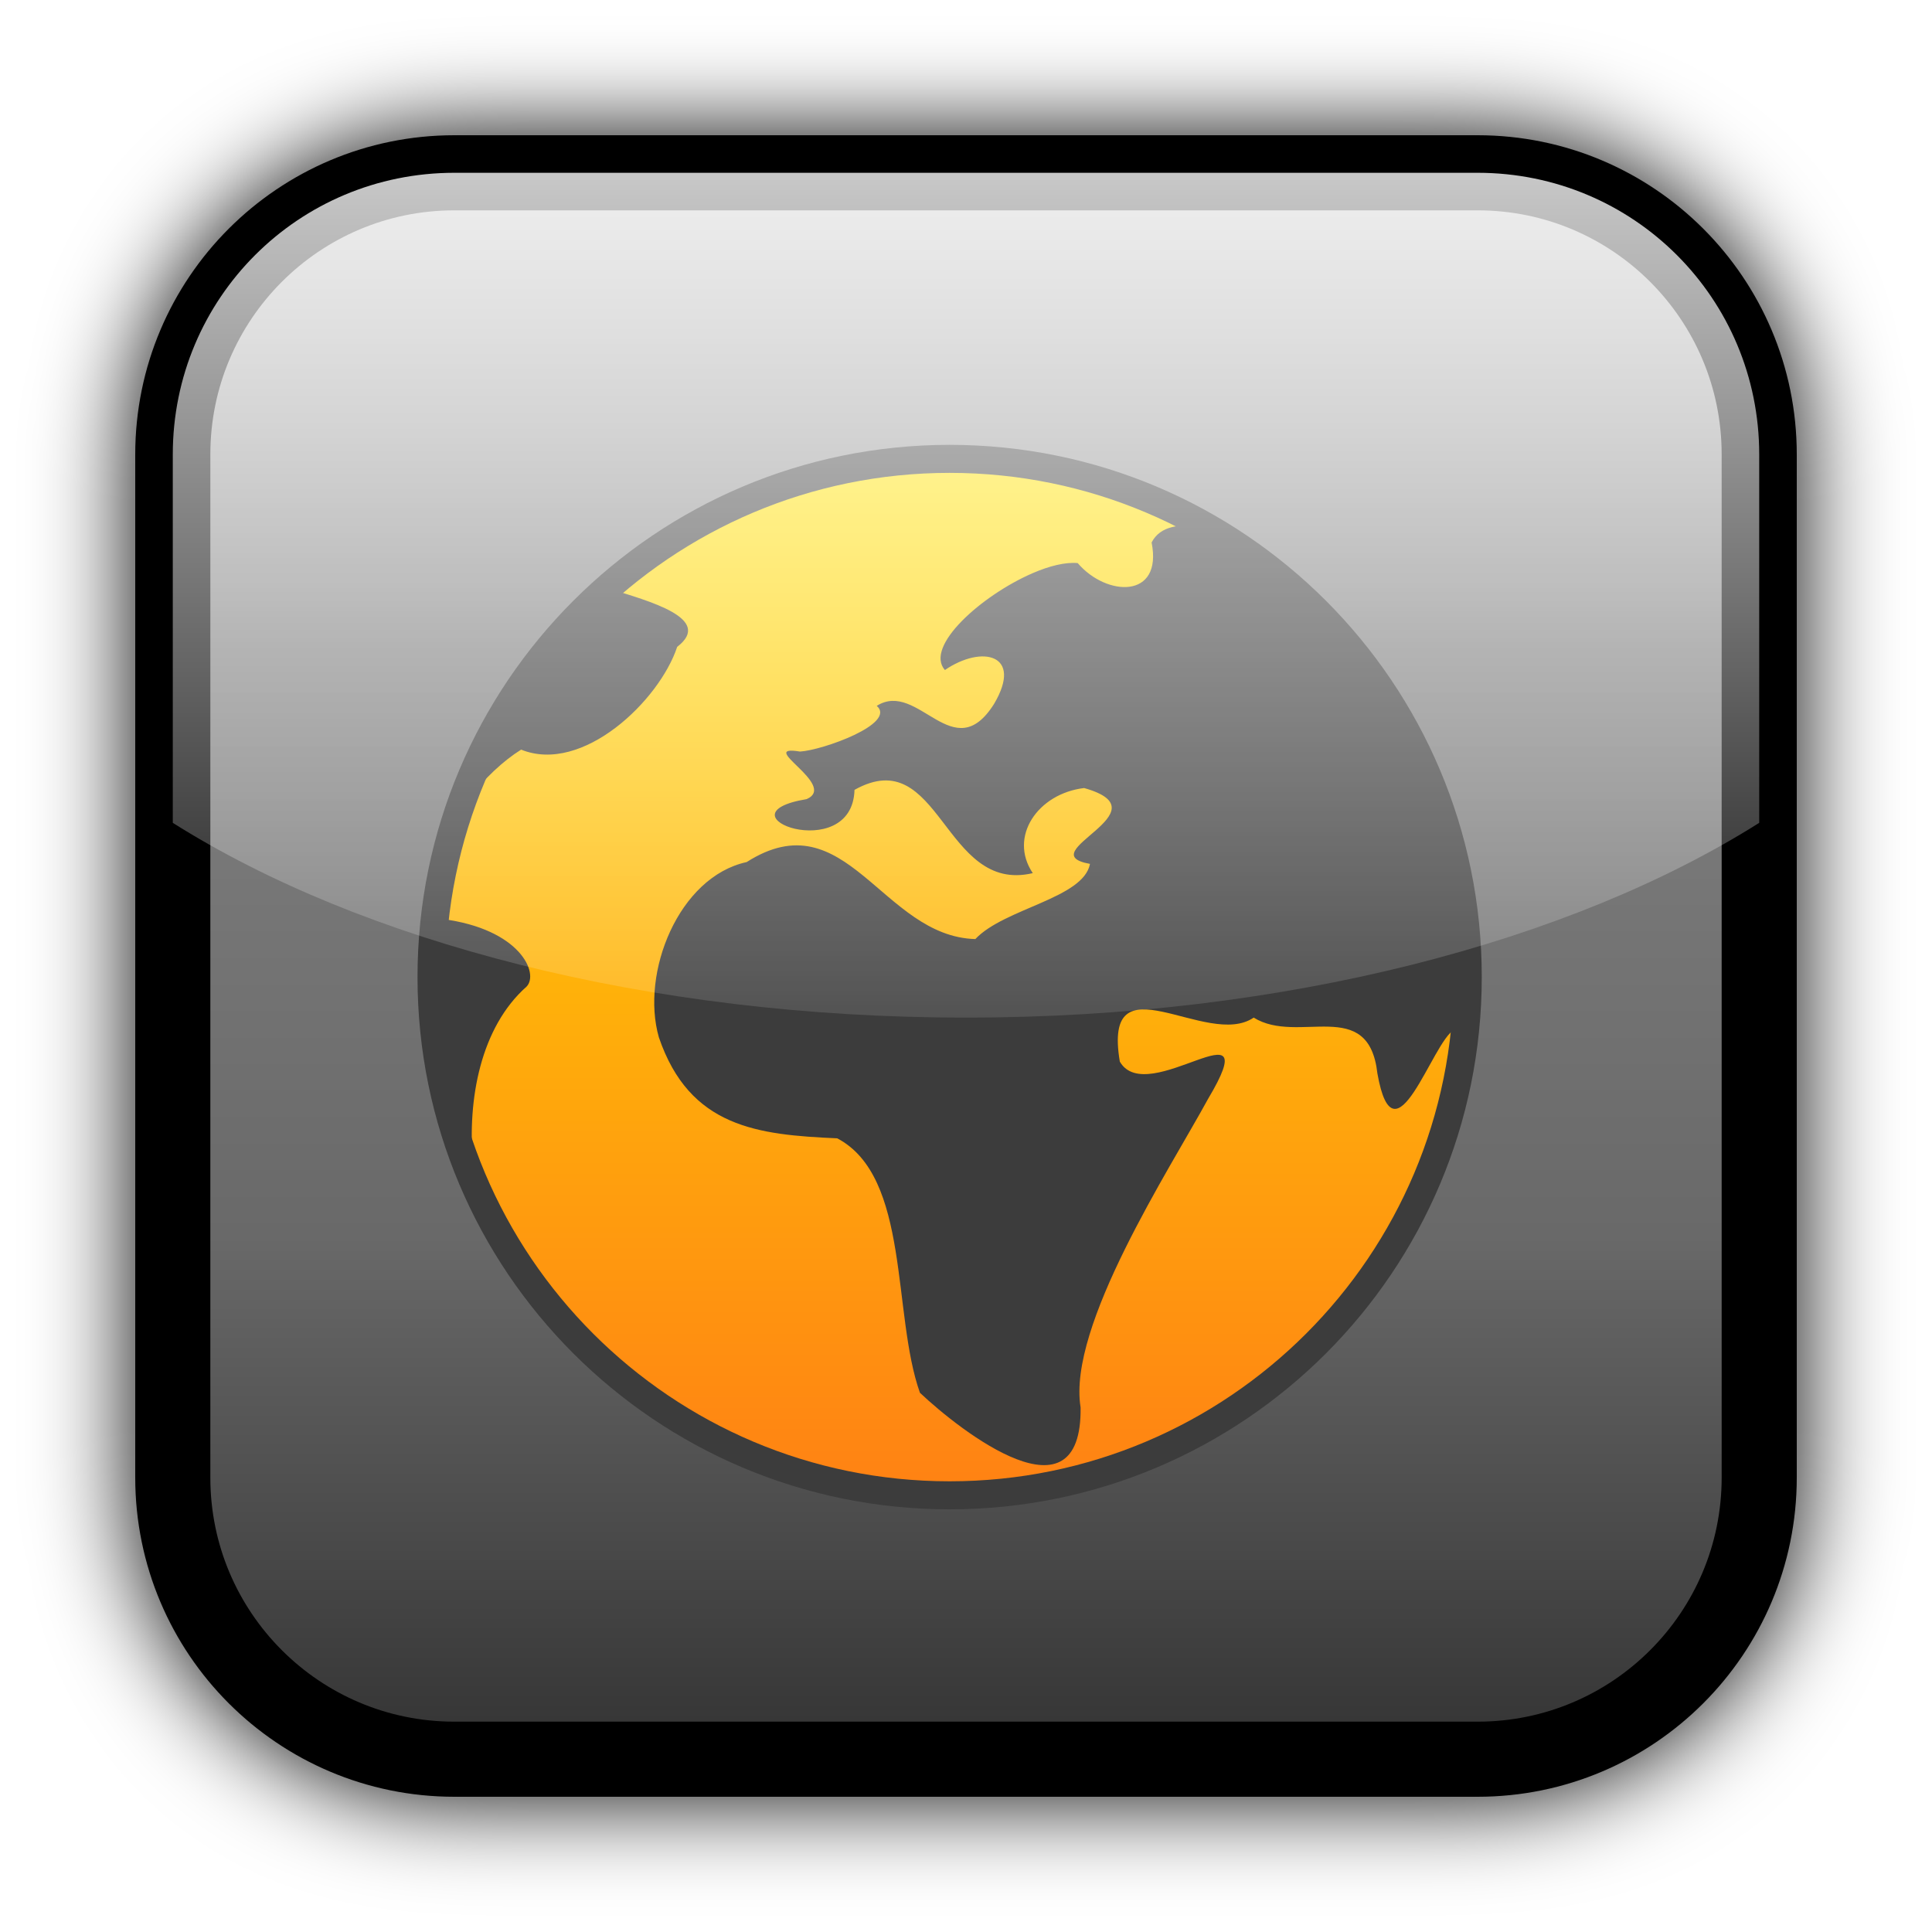
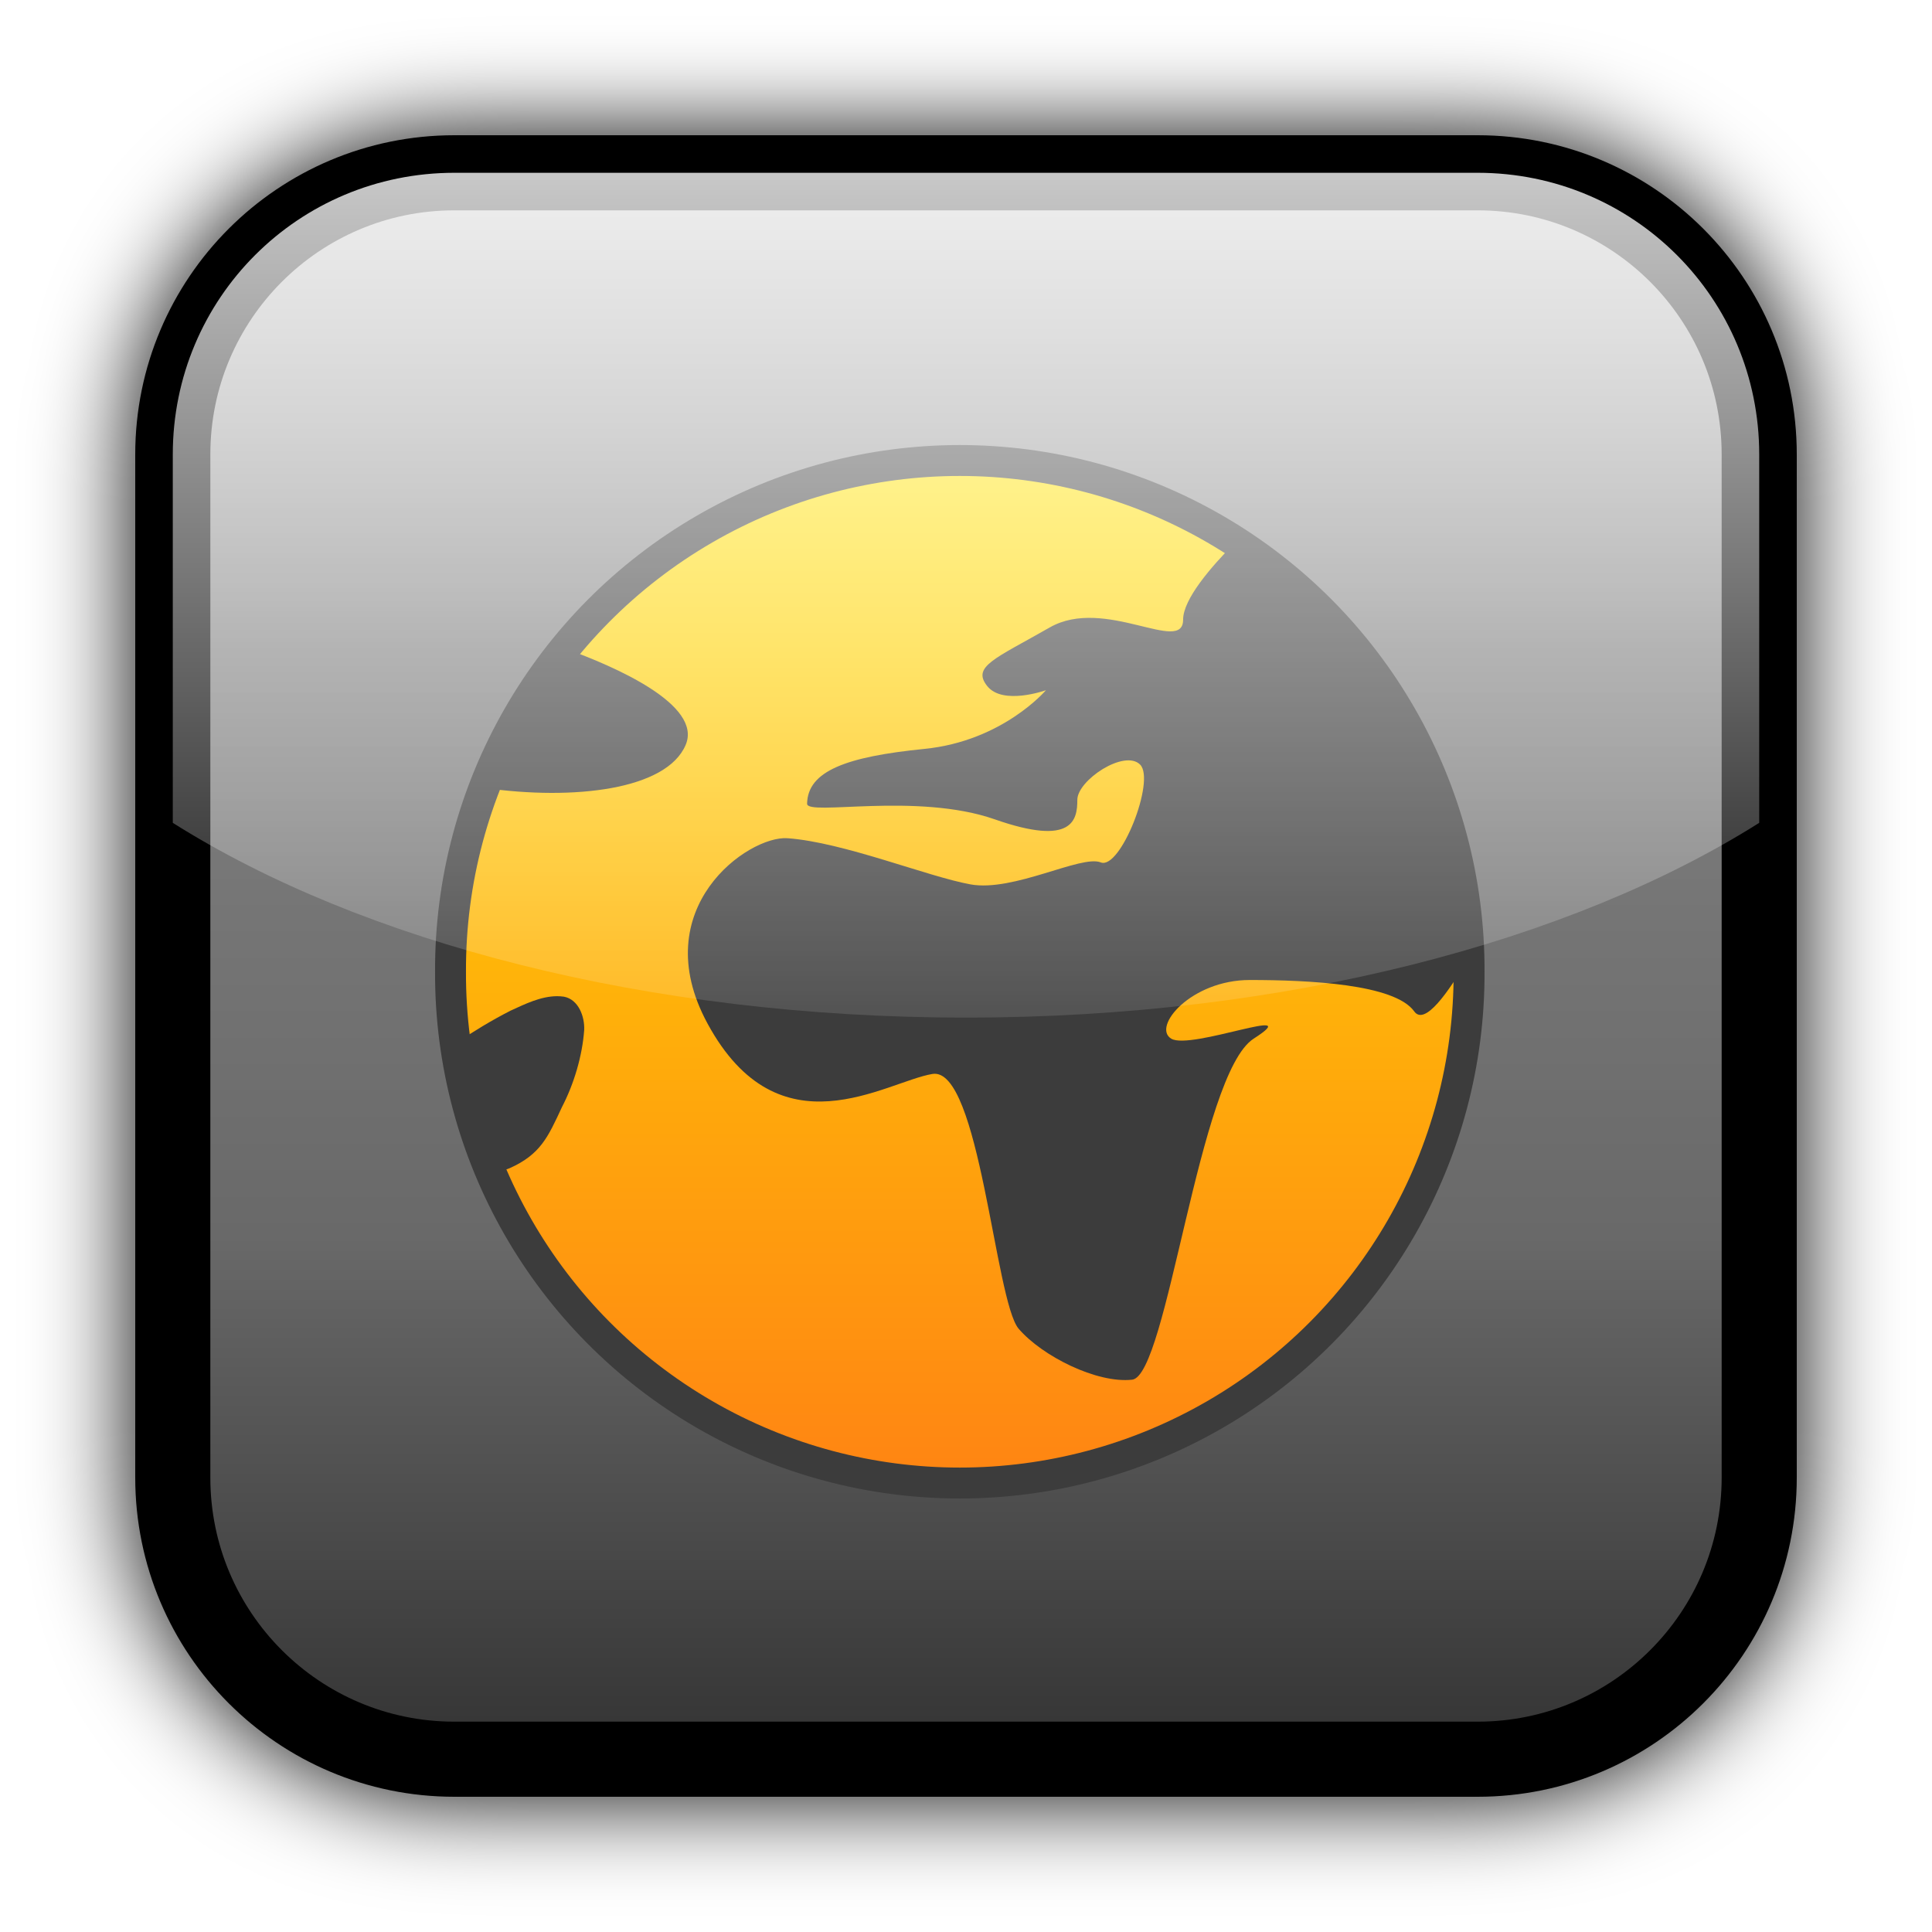
<svg xmlns="http://www.w3.org/2000/svg" xmlns:xlink="http://www.w3.org/1999/xlink" version="1.0" width="250" height="250" id="svg2">
  <defs id="defs4">
-     <linearGradient id="linearGradient3261">
-       <stop id="stop3263" style="stop-color:#000000;stop-opacity:1" offset="0" />
-       <stop id="stop3265" style="stop-color:#3c3c3c;stop-opacity:1" offset="1" />
-     </linearGradient>
    <linearGradient id="linearGradient3304">
      <stop id="stop3306" style="stop-color:#ff8313;stop-opacity:1" offset="0" />
      <stop id="stop3308" style="stop-color:#ffe400;stop-opacity:1" offset="1" />
    </linearGradient>
    <linearGradient id="linearGradient3284">
      <stop id="stop3286" style="stop-color:#ffffff;stop-opacity:0.784" offset="0" />
      <stop id="stop3288" style="stop-color:#ffffff;stop-opacity:0.118" offset="1" />
    </linearGradient>
    <linearGradient id="linearGradient3170">
      <stop id="stop3172" style="stop-color:#323232;stop-opacity:1" offset="0" />
      <stop id="stop3216" style="stop-color:#696969;stop-opacity:1" offset="0.33" />
      <stop id="stop3218" style="stop-color:#7f7f7f;stop-opacity:1" offset="0.692" />
      <stop id="stop3212" style="stop-color:#b4b4b4;stop-opacity:1" offset="1" />
    </linearGradient>
    <linearGradient x1="322" y1="215" x2="322" y2="43.264" id="linearGradient3176" xlink:href="#linearGradient3170" gradientUnits="userSpaceOnUse" />
    <filter id="filter3270">
      <feGaussianBlur stdDeviation="5.31" id="feGaussianBlur3272" />
    </filter>
    <linearGradient x1="325.5" y1="45" x2="325.5" y2="137.5" id="linearGradient3290" xlink:href="#linearGradient3284" gradientUnits="userSpaceOnUse" />
    <linearGradient x1="143.75" y1="334.5" x2="143.75" y2="276" id="linearGradient3310" xlink:href="#linearGradient3304" gradientUnits="userSpaceOnUse" gradientTransform="translate(-51.5,-180.5)" />
    <linearGradient x1="213.25" y1="334.5" x2="213.25" y2="276" id="linearGradient3312" xlink:href="#linearGradient3304" gradientUnits="userSpaceOnUse" gradientTransform="translate(-53.5,-180.5)" />
    <linearGradient x1="325.5" y1="45" x2="325.5" y2="135" id="linearGradient3433" xlink:href="#linearGradient3284" gradientUnits="userSpaceOnUse" gradientTransform="translate(-200,-4)" />
    <filter id="filter3483" x="-0.144" width="1.289" y="-0.144" height="1.289">
      <feGaussianBlur stdDeviation="3.819" id="feGaussianBlur3485" />
    </filter>
    <filter id="filter3487" x="-0.144" width="1.289" y="-0.144" height="1.289">
      <feGaussianBlur stdDeviation="3.819" id="feGaussianBlur3489" />
    </filter>
    <linearGradient x1="322" y1="215" x2="322" y2="43.264" id="linearGradient3501" xlink:href="#linearGradient3170" gradientUnits="userSpaceOnUse" gradientTransform="translate(-200,-4)" />
    <linearGradient x1="322" y1="215" x2="322" y2="43.264" id="linearGradient2413" xlink:href="#linearGradient3170" gradientUnits="userSpaceOnUse" gradientTransform="translate(-200,-4)" />
    <linearGradient x1="30.06" y1="30.06" x2="225.94" y2="225.94" id="RSSg" gradientUnits="userSpaceOnUse">
      <stop id="stop3365" style="stop-color:#e3702d;stop-opacity:1" offset="0" />
      <stop id="stop3367" style="stop-color:#ea7d31;stop-opacity:1" offset="0.107" />
      <stop id="stop3369" style="stop-color:#f69537;stop-opacity:1" offset="0.35" />
      <stop id="stop3371" style="stop-color:#fb9e3a;stop-opacity:1" offset="0.5" />
      <stop id="stop3373" style="stop-color:#ea7c31;stop-opacity:1" offset="0.702" />
      <stop id="stop3375" style="stop-color:#de642b;stop-opacity:1" offset="0.887" />
      <stop id="stop3377" style="stop-color:#d95b29;stop-opacity:1" offset="1" />
    </linearGradient>
    <linearGradient x1="325.5" y1="45" x2="325.5" y2="135" id="linearGradient3429" xlink:href="#linearGradient3284" gradientUnits="userSpaceOnUse" gradientTransform="matrix(1.214689,0,0,1.214689,-270.3814,-32.30227)" />
    <linearGradient x1="322" y1="215" x2="322" y2="43.264" id="linearGradient3432" xlink:href="#linearGradient3170" gradientUnits="userSpaceOnUse" gradientTransform="matrix(1.214689,0,0,1.214689,-270.3814,-32.30227)" />
-     <linearGradient x1="-19.743" y1="265.682" x2="-89.581" y2="38.595" id="linearGradient4108" xlink:href="#linearGradient3304" gradientUnits="userSpaceOnUse" gradientTransform="matrix(0.4363188,0.2772554,-0.2772554,0.4363188,161.9118,76.16852)" />
-     <linearGradient x1="-84.902" y1="39.928" x2="-29.358" y2="262.182" id="linearGradient4112" xlink:href="#linearGradient3304" gradientUnits="userSpaceOnUse" gradientTransform="matrix(-0.4363188,-0.2772554,0.2772554,-0.4363188,88.20992,176.0482)" />
-     <linearGradient x1="72.562" y1="425.781" x2="72.562" y2="353.539" id="linearGradient5412" xlink:href="#linearGradient3304" gradientUnits="userSpaceOnUse" gradientTransform="matrix(0.8538211,0,0,0.8538211,62.07429,-206.8401)" />
-     <linearGradient x1="72.562" y1="477.781" x2="72.562" y2="411.98" id="linearGradient5414" xlink:href="#linearGradient3304" gradientUnits="userSpaceOnUse" gradientTransform="matrix(0.8538211,0,0,0.8538211,62.07429,-206.8401)" />
-     <linearGradient x1="-129.319" y1="212.406" x2="-122.672" y2="-182.183" id="linearGradient5429" xlink:href="#linearGradient3304" gradientUnits="userSpaceOnUse" gradientTransform="matrix(0.3225519,0,0,0.2698456,163.2006,141.1009)" />
-     <linearGradient x1="125.438" y1="186.129" x2="125.438" y2="68.398" id="linearGradient3250" xlink:href="#linearGradient3304" gradientUnits="userSpaceOnUse" gradientTransform="matrix(0.8545583,0,0,0.7481891,17.50338,20.66152)" />
-     <linearGradient x1="124.531" y1="197.821" x2="124.531" y2="171.631" id="linearGradient3267" xlink:href="#linearGradient3261" gradientUnits="userSpaceOnUse" />
-     <linearGradient x1="367.609" y1="286.207" x2="367.609" y2="229.667" id="linearGradient3515" xlink:href="#linearGradient3304" gradientUnits="userSpaceOnUse" gradientTransform="matrix(0.4780043,0,0,0.4780043,-51.42398,70.37659)" />
-     <linearGradient x1="368.406" y1="264.695" x2="368.406" y2="-14.625" id="linearGradient3517" xlink:href="#linearGradient3304" gradientUnits="userSpaceOnUse" gradientTransform="matrix(0.4780043,0,0,0.4780043,-51.42398,70.37659)" />
-     <linearGradient x1="367.609" y1="8.898" x2="367.609" y2="-34.76" id="linearGradient3519" xlink:href="#linearGradient3304" gradientUnits="userSpaceOnUse" gradientTransform="matrix(0.4780043,0,0,0.4780043,-51.42398,70.37659)" />
-     <linearGradient x1="367.613" y1="104.078" x2="367.613" y2="38.95" id="linearGradient3521" xlink:href="#linearGradient3304" gradientUnits="userSpaceOnUse" gradientTransform="matrix(0.4780043,0,0,0.4780043,-51.42398,70.37659)" />
-     <linearGradient x1="367.613" y1="200.794" x2="367.613" y2="128.49" id="linearGradient3523" xlink:href="#linearGradient3304" gradientUnits="userSpaceOnUse" gradientTransform="matrix(0.4780043,0,0,0.4780043,-51.42398,70.37659)" />
-     <linearGradient x1="133.097" y1="222.987" x2="133.097" y2="67.73" id="linearGradient3576" xlink:href="#linearGradient3304" gradientUnits="userSpaceOnUse" />
-     <radialGradient cx="24.113" cy="21.771" r="25.797" fx="24.113" fy="21.771" id="radialGradient2279" xlink:href="#linearGradient17267" gradientUnits="userSpaceOnUse" gradientTransform="matrix(0.382526,-1.34391,1.09928,0.320709,-11.7296,45.424)" />
-     <linearGradient x1="-915.773" y1="-785.94" x2="-915.773" y2="-789.156" id="SVGID_12_" gradientUnits="userSpaceOnUse" gradientTransform="matrix(0.144483,-0.259445,-0.259445,-0.144483,-26.4361,-312.63)">
-       <stop id="stop3519" style="stop-color:#524ac9;stop-opacity:1" offset="0" />
-       <stop id="stop3521" style="stop-color:#5855bc;stop-opacity:1" offset="0.096" />
-       <stop id="stop3523" style="stop-color:#5d60af;stop-opacity:1" offset="0.235" />
-       <stop id="stop3525" style="stop-color:#5f64ab;stop-opacity:1" offset="0.368" />
-       <stop id="stop3527" style="stop-color:#190c7f;stop-opacity:1" offset="0.725" />
-     </linearGradient>
-     <linearGradient x1="-160.036" y1="-726.616" x2="-160.036" y2="-729.135" id="SVGID_11_" gradientUnits="userSpaceOnUse" gradientTransform="matrix(0.469933,4.74137e-2,8.07404e-2,-0.275962,171.412,-150.977)">
-       <stop id="stop3506" style="stop-color:#524ac9;stop-opacity:1" offset="0" />
-       <stop id="stop3508" style="stop-color:#5855bc;stop-opacity:1" offset="0.096" />
-       <stop id="stop3510" style="stop-color:#5d60af;stop-opacity:1" offset="0.235" />
-       <stop id="stop3512" style="stop-color:#5f64ab;stop-opacity:1" offset="0.368" />
-       <stop id="stop3514" style="stop-color:#190c7f;stop-opacity:1" offset="0.725" />
-     </linearGradient>
-     <linearGradient x1="62.406" y1="-595" x2="62.406" y2="-603.187" id="SVGID_13_" gradientUnits="userSpaceOnUse" gradientTransform="matrix(1,0,0,-1,0,-538)">
-       <stop id="stop3535" style="stop-color:#8ba4d6;stop-opacity:1" offset="0" />
-       <stop id="stop3537" style="stop-color:#1b3ea6;stop-opacity:1" offset="1" />
-     </linearGradient>
-     <linearGradient x1="61.626" y1="-551.25" x2="61.626" y2="-652.25" id="linearGradient2440" xlink:href="#SVGID_7_" gradientUnits="userSpaceOnUse" gradientTransform="matrix(1,0,0,-1,0,-538)" />
-     <linearGradient x1="55.454" y1="42.753" x2="9.547" y2="16.249" id="linearGradient17291" xlink:href="#edgeGradient" gradientUnits="userSpaceOnUse" />
-     <radialGradient cx="61.833" cy="-600.166" r="53.001" id="SVGID_3_" gradientUnits="userSpaceOnUse" gradientTransform="matrix(1,0,0,-1,0,-538)">
-       <stop id="stop3227" style="stop-color:#3c6bf3;stop-opacity:1" offset="0.951" />
-       <stop id="stop3229" style="stop-color:#3c8af2;stop-opacity:1" offset="1" />
-     </radialGradient>
-     <linearGradient x1="10.25" y1="728.875" x2="107.833" y2="728.875" id="SVGID_10_" gradientUnits="userSpaceOnUse" gradientTransform="translate(0,-665)">
-       <stop id="stop3278" style="stop-color:#ffffff;stop-opacity:1" offset="0" />
-       <stop id="stop3280" style="stop-color:#edf7ff;stop-opacity:1" offset="0.143" />
-       <stop id="stop3282" style="stop-color:#e0f2ff;stop-opacity:1" offset="0.28" />
-       <stop id="stop3284" style="stop-color:#e3f3ff;stop-opacity:1" offset="0.306" />
-       <stop id="stop2707" style="stop-color:#f3faff;stop-opacity:1" offset="0.494" />
-       <stop id="stop2709" style="stop-color:#fcfeff;stop-opacity:1" offset="0.708" />
-       <stop id="stop3290" style="stop-color:#ffffff;stop-opacity:1" offset="1" />
-     </linearGradient>
-     <clipPath id="SVGID_9_">
-       <use id="use3275" style="overflow:visible" x="0" y="0" width="62" height="62" xlink:href="#SVGID_8_" />
-     </clipPath>
-     <defs id="defs3271">
-       <circle cx="61.625" cy="61.875" r="51.375" id="SVGID_8_" />
-     </defs>
-     <linearGradient x1="61.626" y1="-551.25" x2="61.626" y2="-652.25" id="SVGID_7_" gradientUnits="userSpaceOnUse" gradientTransform="matrix(1,0,0,-1,0,-538)">
-       <stop id="stop3249" style="stop-color:#ffffff;stop-opacity:1" offset="0" />
-       <stop id="stop3251" style="stop-color:#e1f1ff;stop-opacity:1" offset="0.148" />
-       <stop id="stop3253" style="stop-color:#d4ebff;stop-opacity:1" offset="0.236" />
-       <stop id="stop3255" style="stop-color:#e3f2ff;stop-opacity:1" offset="0.35" />
-       <stop id="stop3257" style="stop-color:#f3f9ff;stop-opacity:1" offset="0.526" />
-       <stop id="stop3259" style="stop-color:#fcfeff;stop-opacity:1" offset="0.726" />
-       <stop id="stop3261" style="stop-color:#ffffff;stop-opacity:1" offset="1" />
-     </linearGradient>
-     <clipPath id="SVGID_6_">
-       <use id="use3246" style="overflow:visible" x="0" y="0" width="62" height="62" xlink:href="#SVGID_5_" />
-     </clipPath>
-     <defs id="defs3242">
-       <circle cx="61.625" cy="61.875" r="51.375" id="SVGID_5_" />
-     </defs>
-     <linearGradient x1="54.51" y1="41.179" x2="9.547" y2="16.249" id="edgeGradient" xlink:href="#fieldGradient" gradientUnits="userSpaceOnUse" spreadMethod="pad">
-       <stop id="stop12" style="stop-color:#2b79e0;stop-opacity:1" offset="0" />
-       <stop id="stop14" style="stop-color:#008df7;stop-opacity:1" offset="1" />
-     </linearGradient>
-     <linearGradient x1="52.778" y1="-13.239" x2="22.014" y2="51.987" id="fieldGradient" gradientUnits="userSpaceOnUse">
-       <stop id="stop7" style="stop-color:#d8ebff;stop-opacity:1" offset="0" />
-       <stop id="stop9" style="stop-color:#4fa9ff;stop-opacity:1" offset="1" />
-     </linearGradient>
-     <radialGradient id="shadowGradient">
-       <stop id="stop17" style="stop-color:#c0c0c0;stop-opacity:1" offset="0" />
-       <stop id="stop19" style="stop-color:#c0c0c0;stop-opacity:1" offset="0.88" />
-       <stop id="stop21" style="stop-color:#c0c0c0;stop-opacity:0" offset="1" />
-     </radialGradient>
-     <radialGradient cx="32.5" cy="29.5" r="26.5" fx="32.5" fy="29.5" id="radialGradient4170" xlink:href="#shadowGradient" gradientUnits="userSpaceOnUse" />
-     <linearGradient x1="42.986" y1="7.013" x2="22.014" y2="51.987" id="linearGradient4172" xlink:href="#fieldGradient" gradientUnits="userSpaceOnUse" />
-     <linearGradient x1="55.454" y1="42.753" x2="9.547" y2="16.249" id="linearGradient4174" xlink:href="#edgeGradient" gradientUnits="userSpaceOnUse" />
-     <radialGradient cx="27.293" cy="22.185" r="25.797" fx="27.293" fy="22.185" id="radialGradient17265" xlink:href="#linearGradient17267" gradientUnits="userSpaceOnUse" gradientTransform="matrix(0.738377,-1.13529,0.752713,0.489555,-5.49219,38.9373)" />
-     <linearGradient id="linearGradient17267">
-       <stop id="stop17269" style="stop-color:#49c007;stop-opacity:1" offset="0" />
-       <stop id="stop17271" style="stop-color:#209305;stop-opacity:1" offset="1" />
-     </linearGradient>
-     <radialGradient id="radialGradient20242">
-       <stop id="stop20244" style="stop-color:#000000;stop-opacity:0.312" offset="0" />
-       <stop id="stop20246" style="stop-color:#000000;stop-opacity:0.606" offset="0.88" />
-       <stop id="stop20248" style="stop-color:#000000;stop-opacity:0" offset="1" />
-     </radialGradient>
-     <linearGradient x1="54.51" y1="41.179" x2="9.547" y2="16.249" id="linearGradient21219" xlink:href="#fieldGradient" gradientUnits="userSpaceOnUse" spreadMethod="pad">
-       <stop id="stop21221" style="stop-color:#3e79ca;stop-opacity:1" offset="0" />
-       <stop id="stop21223" style="stop-color:#36a8ff;stop-opacity:1" offset="1" />
-     </linearGradient>
+     <linearGradient x1="68" y1="213" x2="68" y2="165" id="linearGradient3447" xlink:href="#linearGradient3304" gradientUnits="userSpaceOnUse" />
+     <linearGradient x1="95.064" y1="194.677" x2="95.064" y2="102.305" id="linearGradient3449" xlink:href="#linearGradient3304" gradientUnits="userSpaceOnUse" gradientTransform="matrix(0.9702524,0,0,0.9702524,3.763616,1.718452)" />
+     <linearGradient x1="122.631" y1="194.677" x2="126.518" y2="55.323" id="linearGradient3451" xlink:href="#linearGradient3304" gradientUnits="userSpaceOnUse" gradientTransform="matrix(0.9702524,0,0,0.9702524,3.763616,1.718452)" />
+     <linearGradient gradientUnits="userSpaceOnUse" xlink:href="#linearGradient3284" id="linearGradient3409" y2="17.239" x2="12.638" y1="4.864" x1="12.7" />
+     <linearGradient gradientUnits="userSpaceOnUse" xlink:href="#linearGradient3284" id="linearGradient3401" y2="17.239" x2="12.638" y1="4.864" x1="12.7" />
+     <linearGradient gradientUnits="userSpaceOnUse" xlink:href="#linearGradient3398" id="linearGradient3397" y2="5.802" x2="12.013" y1="19.114" x1="12.013" />
+     <linearGradient gradientUnits="userSpaceOnUse" xlink:href="#linearGradient3284" id="linearGradient3361" y2="17.312" x2="12.172" y1="2.469" x1="12" />
+     <linearGradient gradientUnits="userSpaceOnUse" xlink:href="#linearGradient3398" id="linearGradient3338" y2="5.062" x2="12" y1="22.531" x1="12" />
+     <linearGradient gradientTransform="matrix(0,0.4839719,-0.5585464,0,23.39006,3.942338)" gradientUnits="userSpaceOnUse" xlink:href="#linearGradient3398" id="linearGradient3653" y2="5.462" x2="0.948" y1="5.295" x1="11.806" />
+     <linearGradient gradientTransform="matrix(0.6078295,0,0,0.701489,1.762388,2.308498)" gradientUnits="userSpaceOnUse" xlink:href="#linearGradient3398" id="linearGradient3649" y2="3.559" x2="2.315" y1="12.233" x1="2.379" />
+     <linearGradient gradientTransform="matrix(0.4839719,0,0,0.5585464,1.879838,2.734943)" gradientUnits="userSpaceOnUse" xlink:href="#linearGradient3463" id="linearGradient3646" y2="3" x2="12" y1="21" x1="12" />
+     <linearGradient gradientTransform="matrix(0.4839719,0,0,0.5585464,1.879838,2.734943)" gradientUnits="userSpaceOnUse" xlink:href="#linearGradient3463" id="linearGradient3643" y2="3" x2="12" y1="21" x1="12" />
+     <linearGradient gradientTransform="matrix(0,0.4839719,-0.5585464,0,12.12443,5.098588)" gradientUnits="userSpaceOnUse" xlink:href="#linearGradient3463" id="linearGradient3641" y2="3" x2="12" y1="21" x1="12" />
+     <linearGradient gradientTransform="matrix(0,-0.4839719,0.5585464,0,2.000568,12.82329)" gradientUnits="userSpaceOnUse" xlink:href="#linearGradient3463" id="linearGradient3636" y2="3" x2="12" y1="21" x1="12" />
+     <linearGradient gradientTransform="matrix(0.4839719,0,0,0.5585464,1.879838,2.734943)" gradientUnits="userSpaceOnUse" xlink:href="#linearGradient3463" id="linearGradient3627" y2="3" x2="12" y1="21" x1="12" />
+     <linearGradient gradientUnits="userSpaceOnUse" xlink:href="#linearGradient3463" id="linearGradient3623" y2="3" x2="12" y1="21" x1="12" />
+     <linearGradient id="linearGradient2637">
+       <stop offset="0" style="stop-color:#323232;stop-opacity:1" id="stop2639" />
+       <stop offset="0.371" style="stop-color:#696969;stop-opacity:1" id="stop2641" />
+       <stop offset="0.692" style="stop-color:#7f7f7f;stop-opacity:1" id="stop2643" />
+       <stop offset="1" style="stop-color:#b4b4b4;stop-opacity:1" id="stop2645" />
+     </linearGradient>
+     <linearGradient gradientTransform="translate(-200,-4)" gradientUnits="userSpaceOnUse" xlink:href="#linearGradient3170" id="linearGradient2647" y2="43.264" x2="322" y1="215" x1="322" />
+     <linearGradient gradientTransform="translate(-200,-4)" gradientUnits="userSpaceOnUse" xlink:href="#linearGradient3170" id="linearGradient2649" y2="43.264" x2="322" y1="215" x1="322" />
+     <filter height="1.289" y="-0.144" width="1.289" x="-0.144" id="filter2651">
+       <feGaussianBlur id="feGaussianBlur2653" stdDeviation="3.819" />
+     </filter>
+     <filter height="1.289" y="-0.144" width="1.289" x="-0.144" id="filter2655">
+       <feGaussianBlur id="feGaussianBlur2657" stdDeviation="3.819" />
+     </filter>
+     <linearGradient gradientTransform="translate(-200,-4)" gradientUnits="userSpaceOnUse" xlink:href="#linearGradient3284" id="linearGradient2659" y2="135" x2="325.5" y1="45" x1="325.5" />
+     <linearGradient gradientTransform="translate(-53.5,-180.5)" gradientUnits="userSpaceOnUse" xlink:href="#linearGradient3304" id="linearGradient2661" y2="276" x2="213.25" y1="334.5" x1="213.25" />
+     <linearGradient gradientTransform="translate(-51.5,-180.5)" gradientUnits="userSpaceOnUse" xlink:href="#linearGradient3304" id="linearGradient2663" y2="276" x2="143.75" y1="334.5" x1="143.75" />
+     <linearGradient gradientUnits="userSpaceOnUse" xlink:href="#linearGradient3284" id="linearGradient2665" y2="137.5" x2="325.5" y1="45" x1="325.5" />
+     <filter id="filter2667">
+       <feGaussianBlur id="feGaussianBlur2669" stdDeviation="5.31" />
+     </filter>
+     <linearGradient gradientUnits="userSpaceOnUse" xlink:href="#linearGradient3170" id="linearGradient2671" y2="43.264" x2="322" y1="215" x1="322" />
+     <linearGradient id="linearGradient2673">
+       <stop offset="0" style="stop-color:#323232;stop-opacity:1" id="stop2675" />
+       <stop offset="0.33" style="stop-color:#696969;stop-opacity:1" id="stop2677" />
+       <stop offset="0.692" style="stop-color:#7f7f7f;stop-opacity:1" id="stop2679" />
+       <stop offset="1" style="stop-color:#b4b4b4;stop-opacity:1" id="stop2681" />
+     </linearGradient>
+     <linearGradient id="linearGradient2683">
+       <stop offset="0" style="stop-color:#ffffff;stop-opacity:0.784" id="stop2685" />
+       <stop offset="1" style="stop-color:#ffffff;stop-opacity:0.118" id="stop2687" />
+     </linearGradient>
+     <linearGradient id="linearGradient2689">
+       <stop offset="0" style="stop-color:#ff8313;stop-opacity:1" id="stop2691" />
+       <stop offset="1" style="stop-color:#ffe400;stop-opacity:1" id="stop2693" />
+     </linearGradient>
+     <linearGradient gradientTransform="translate(-200,-4)" gradientUnits="userSpaceOnUse" xlink:href="#linearGradient3170" id="linearGradient2695" y2="43.264" x2="322" y1="215" x1="322" />
+     <linearGradient gradientTransform="translate(-200,-4)" gradientUnits="userSpaceOnUse" xlink:href="#linearGradient3170" id="linearGradient2697" y2="43.264" x2="322" y1="215" x1="322" />
+     <filter id="filter2699" x="-0.144" width="1.289" y="-0.144" height="1.289">
+       <feGaussianBlur stdDeviation="3.819" id="feGaussianBlur2701" />
+     </filter>
+     <filter id="filter2703" x="-0.144" width="1.289" y="-0.144" height="1.289">
+       <feGaussianBlur stdDeviation="3.819" id="feGaussianBlur2705" />
+     </filter>
+     <linearGradient gradientTransform="translate(-200,-4)" gradientUnits="userSpaceOnUse" xlink:href="#linearGradient3284" id="linearGradient2707" y2="135" x2="325.5" y1="45" x1="325.5" />
+     <linearGradient gradientTransform="translate(-53.5,-180.5)" gradientUnits="userSpaceOnUse" xlink:href="#linearGradient3304" id="linearGradient2709" y2="276" x2="213.25" y1="334.5" x1="213.25" />
+     <linearGradient gradientTransform="translate(-51.5,-180.5)" gradientUnits="userSpaceOnUse" xlink:href="#linearGradient3304" id="linearGradient2711" y2="276" x2="143.75" y1="334.5" x1="143.75" />
+     <linearGradient gradientUnits="userSpaceOnUse" xlink:href="#linearGradient3284" id="linearGradient2713" y2="137.5" x2="325.5" y1="45" x1="325.5" />
+     <filter id="filter2715">
+       <feGaussianBlur stdDeviation="5.31" id="feGaussianBlur2717" />
+     </filter>
+     <linearGradient gradientUnits="userSpaceOnUse" xlink:href="#linearGradient3170" id="linearGradient2719" y2="43.264" x2="322" y1="215" x1="322" />
+     <linearGradient id="linearGradient2721">
+       <stop offset="0" style="stop-color:#323232;stop-opacity:1" id="stop2723" />
+       <stop offset="0.33" style="stop-color:#696969;stop-opacity:1" id="stop2725" />
+       <stop offset="0.692" style="stop-color:#7f7f7f;stop-opacity:1" id="stop2727" />
+       <stop offset="1" style="stop-color:#b4b4b4;stop-opacity:1" id="stop2729" />
+     </linearGradient>
+     <linearGradient id="linearGradient2731">
+       <stop offset="0" style="stop-color:#ffffff;stop-opacity:0.784" id="stop2733" />
+       <stop offset="1" style="stop-color:#ffffff;stop-opacity:0.118" id="stop2735" />
+     </linearGradient>
+     <linearGradient id="linearGradient2737">
+       <stop offset="0" style="stop-color:#ff8313;stop-opacity:1" id="stop2739" />
+       <stop offset="1" style="stop-color:#ffe400;stop-opacity:1" id="stop2741" />
+     </linearGradient>
+     <linearGradient gradientTransform="matrix(1.584151,0,0,1.482432,7.737967,-9.694152)" gradientUnits="userSpaceOnUse" xlink:href="#linearGradient3463" id="linearGradient3461" y2="7.946" x2="12.627" y1="21.116" x1="12.627" />
+     <linearGradient gradientTransform="matrix(1.251506,0,0,0.9843877,-3.037155,0.2304206)" gradientUnits="userSpaceOnUse" xlink:href="#linearGradient3304" id="linearGradient3481" y2="11.098" x2="12.076" y1="18.643" x1="12.076" />
+     <linearGradient gradientUnits="userSpaceOnUse" xlink:href="#linearGradient3304" id="linearGradient2745" y2="7.468" x2="13.571" y1="10.542" x1="13.571" />
+     <linearGradient gradientUnits="userSpaceOnUse" xlink:href="#linearGradient3304" id="linearGradient3495" y2="7.468" x2="13.571" y1="10.542" x1="13.571" />
+     <linearGradient gradientTransform="matrix(1.584151,0,0,1.482432,7.737967,-9.694152)" gradientUnits="userSpaceOnUse" xlink:href="#linearGradient3284" id="linearGradient3499" y2="16.482" x2="12.627" y1="7.964" x1="12.627" />
+     <linearGradient gradientUnits="userSpaceOnUse" xlink:href="#linearGradient3284" id="linearGradient3503" y2="16.482" x2="12.627" y1="7.964" x1="12.627" />
+     <linearGradient gradientTransform="matrix(0.7057168,0.7057168,-0.7057168,0.7057168,11.76251,-5.012467)" gradientUnits="userSpaceOnUse" xlink:href="#linearGradient3284" id="linearGradient3648" y2="16.164" x2="16.164" y1="6.218" x1="6.218" />
+     <linearGradient gradientTransform="matrix(0.3414817,0.3414817,-0.3414817,0.3414817,7.025664,7.737273)" gradientUnits="userSpaceOnUse" xlink:href="#linearGradient3284" id="linearGradient3640" y2="16.164" x2="16.164" y1="6.218" x1="6.218" />
+     <linearGradient gradientUnits="userSpaceOnUse" xlink:href="#linearGradient3284" id="linearGradient3616" y2="15.918" x2="12.939" y1="3.781" x1="12.955" />
+     <linearGradient gradientUnits="userSpaceOnUse" xlink:href="#linearGradient3170" id="linearGradient3604" y2="6.918" x2="12.751" y1="22.255" x1="12.705" />
+     <linearGradient gradientTransform="matrix(0.4829282,0,0,0.4829282,1.918027,1.387697)" gradientUnits="userSpaceOnUse" xlink:href="#linearGradient3284" id="linearGradient3571" y2="18.464" x2="12" y1="2.338" x1="12" />
+     <linearGradient gradientTransform="matrix(0.7057168,0.7057168,-0.7057168,0.7057168,11.76251,-5.012466)" gradientUnits="userSpaceOnUse" xlink:href="#linearGradient3304" id="linearGradient3557" y2="7.15" x2="6.143" y1="18.029" x1="17.033" />
+     <linearGradient gradientUnits="userSpaceOnUse" xlink:href="#linearGradient3304" id="linearGradient3491" y2="7.468" x2="13.571" y1="10.542" x1="13.571" />
+     <linearGradient id="linearGradient3398">
+       <stop offset="0" style="stop-color:#ff8313;stop-opacity:1" id="stop3400" />
+       <stop offset="1" style="stop-color:#ffe400;stop-opacity:1" id="stop3402" />
+     </linearGradient>
+     <linearGradient id="linearGradient3404">
+       <stop offset="0" style="stop-color:#ffffff;stop-opacity:0.784" id="stop3406" />
+       <stop offset="1" style="stop-color:#ffffff;stop-opacity:0.118" id="stop3408" />
+     </linearGradient>
+     <linearGradient id="linearGradient3410">
+       <stop offset="0" style="stop-color:#323232;stop-opacity:1" id="stop3412" />
+       <stop offset="0.33" style="stop-color:#696969;stop-opacity:1" id="stop3414" />
+       <stop offset="0.692" style="stop-color:#7f7f7f;stop-opacity:1" id="stop3416" />
+       <stop offset="1" style="stop-color:#b4b4b4;stop-opacity:1" id="stop3418" />
+     </linearGradient>
+     <linearGradient gradientUnits="userSpaceOnUse" xlink:href="#linearGradient3170" id="linearGradient3420" y2="43.264" x2="322" y1="215" x1="322" />
+     <filter id="filter3422">
+       <feGaussianBlur id="feGaussianBlur3424" stdDeviation="5.31" />
+     </filter>
+     <linearGradient gradientUnits="userSpaceOnUse" xlink:href="#linearGradient3284" id="linearGradient3426" y2="137.5" x2="325.5" y1="45" x1="325.5" />
+     <linearGradient gradientTransform="translate(-51.5,-180.5)" gradientUnits="userSpaceOnUse" xlink:href="#linearGradient3304" id="linearGradient3428" y2="276" x2="143.75" y1="334.5" x1="143.75" />
+     <linearGradient gradientTransform="translate(-53.5,-180.5)" gradientUnits="userSpaceOnUse" xlink:href="#linearGradient3304" id="linearGradient3430" y2="276" x2="213.25" y1="334.5" x1="213.25" />
+     <linearGradient gradientTransform="translate(-200,-4)" gradientUnits="userSpaceOnUse" xlink:href="#linearGradient3284" id="linearGradient3732" y2="135" x2="325.5" y1="45" x1="325.5" />
+     <filter height="1.289" y="-0.144" width="1.289" x="-0.144" id="filter3434">
+       <feGaussianBlur id="feGaussianBlur3436" stdDeviation="3.819" />
+     </filter>
+     <filter height="1.289" y="-0.144" width="1.289" x="-0.144" id="filter3438">
+       <feGaussianBlur id="feGaussianBlur3440" stdDeviation="3.819" />
+     </filter>
+     <linearGradient gradientTransform="translate(-200,-4)" gradientUnits="userSpaceOnUse" xlink:href="#linearGradient3170" id="linearGradient3442" y2="43.264" x2="322" y1="215" x1="322" />
+     <linearGradient gradientTransform="translate(-200,-4)" gradientUnits="userSpaceOnUse" xlink:href="#linearGradient3170" id="linearGradient3444" y2="43.264" x2="322" y1="215" x1="322" />
+     <linearGradient id="linearGradient3720">
+       <stop offset="0" style="stop-color:#ff1313;stop-opacity:1" id="stop3722" />
+       <stop offset="1" style="stop-color:#ffcc00;stop-opacity:1" id="stop3724" />
+     </linearGradient>
+     <linearGradient id="linearGradient3714">
+       <stop offset="0" style="stop-color:#ffffff;stop-opacity:0.784" id="stop3716" />
+       <stop offset="1" style="stop-color:#ffffff;stop-opacity:0.118" id="stop3718" />
+     </linearGradient>
+     <linearGradient id="linearGradient3704">
+       <stop offset="0" style="stop-color:#323232;stop-opacity:1" id="stop3706" />
+       <stop offset="0.33" style="stop-color:#696969;stop-opacity:1" id="stop3708" />
+       <stop offset="0.692" style="stop-color:#7f7f7f;stop-opacity:1" id="stop3710" />
+       <stop offset="1" style="stop-color:#b4b4b4;stop-opacity:1" id="stop3712" />
+     </linearGradient>
+     <linearGradient gradientUnits="userSpaceOnUse" xlink:href="#linearGradient3170" id="linearGradient3702" y2="43.264" x2="322" y1="215" x1="322" />
+     <filter id="filter3698">
+       <feGaussianBlur stdDeviation="5.31" id="feGaussianBlur3700" />
+     </filter>
+     <linearGradient gradientUnits="userSpaceOnUse" xlink:href="#linearGradient3284" id="linearGradient3696" y2="137.5" x2="325.5" y1="45" x1="325.5" />
+     <linearGradient gradientTransform="translate(-51.5,-180.5)" gradientUnits="userSpaceOnUse" xlink:href="#linearGradient3304" id="linearGradient3694" y2="276" x2="143.75" y1="334.5" x1="143.75" />
+     <linearGradient gradientTransform="translate(-53.5,-180.5)" gradientUnits="userSpaceOnUse" xlink:href="#linearGradient3304" id="linearGradient3692" y2="276" x2="213.25" y1="334.5" x1="213.25" />
+     <linearGradient gradientTransform="translate(-200,-4)" gradientUnits="userSpaceOnUse" xlink:href="#linearGradient3284" id="linearGradient3690" y2="135" x2="325.5" y1="45" x1="325.5" />
+     <filter id="filter3686" x="-0.144" width="1.289" y="-0.144" height="1.289">
+       <feGaussianBlur stdDeviation="3.819" id="feGaussianBlur3688" />
+     </filter>
+     <filter id="filter3682" x="-0.144" width="1.289" y="-0.144" height="1.289">
+       <feGaussianBlur stdDeviation="3.819" id="feGaussianBlur3684" />
+     </filter>
+     <linearGradient gradientTransform="translate(-200,-4)" gradientUnits="userSpaceOnUse" xlink:href="#linearGradient3170" id="linearGradient3680" y2="43.264" x2="322" y1="215" x1="322" />
+     <linearGradient gradientTransform="translate(-200,-4)" gradientUnits="userSpaceOnUse" xlink:href="#linearGradient3170" id="linearGradient3678" y2="43.264" x2="322" y1="215" x1="322" />
+     <linearGradient id="linearGradient3463">
+       <stop offset="0" style="stop-color:#323232;stop-opacity:1" id="stop3465" />
+       <stop offset="0.371" style="stop-color:#696969;stop-opacity:1" id="stop3467" />
+       <stop offset="0.692" style="stop-color:#7f7f7f;stop-opacity:1" id="stop3469" />
+       <stop offset="1" style="stop-color:#b4b4b4;stop-opacity:1" id="stop3471" />
+     </linearGradient>
+     <linearGradient xlink:href="#linearGradient3304" id="linearGradient4081" x1="130.661" y1="175.083" x2="130.651" y2="77.051" gradientUnits="userSpaceOnUse" />
+     <linearGradient xlink:href="#linearGradient3304" id="linearGradient4098" gradientUnits="userSpaceOnUse" x1="130.661" y1="175.083" x2="130.651" y2="77.051" />
+     <linearGradient xlink:href="#linearGradient3304" id="linearGradient4105" gradientUnits="userSpaceOnUse" x1="130.661" y1="175.083" x2="130.651" y2="77.051" gradientTransform="matrix(0.9418131,0.1950813,-0.1950813,0.9418131,42.87845,-24.34313)" />
+     <linearGradient xlink:href="#linearGradient3304" id="linearGradient4107" gradientUnits="userSpaceOnUse" x1="130.661" y1="175.083" x2="130.651" y2="77.051" gradientTransform="matrix(0.9562003,-0.10368,0.10368,0.9562003,-19.46333,10.1239)" />
+     <linearGradient xlink:href="#linearGradient3304" id="linearGradient3522" x1="123.691" y1="200.8" x2="123.691" y2="64.999" gradientUnits="userSpaceOnUse" />
  </defs>
  <rect width="169" height="169" rx="30" ry="30" x="41" y="41" transform="matrix(1.214689,0,0,1.214689,-27.4435,-27.44351)" id="rect3240" style="fill:#000000;fill-opacity:1;stroke:#000000;stroke-width:8;stroke-linejoin:round;stroke-miterlimit:4;stroke-dasharray:none;stroke-opacity:1;filter:url(#filter3270)" />
  <rect width="205.282" height="205.282" rx="36.441" ry="36.441" x="22.359" y="22.359" id="rect3168" style="fill:url(#linearGradient3432);fill-opacity:1;stroke:#000000;stroke-width:9.718;stroke-linejoin:round;stroke-miterlimit:4;stroke-dasharray:none;stroke-opacity:1" />
-   <path d="M 211.032,147.773 C 211.042,190.823 176.147,225.726 133.097,225.726 C 90.048,225.726 55.152,190.823 55.162,147.773 C 55.152,104.724 90.048,69.82 133.097,69.82 C 176.147,69.82 211.042,104.724 211.032,147.773 z" transform="matrix(0.8602431,0,0,0.8602431,8.387088,-0.6859627)" id="path3545" style="opacity:1;fill:url(#linearGradient3576);fill-opacity:1;stroke:#3c3c3c;stroke-width:4.216;stroke-linecap:round;stroke-linejoin:round;stroke-miterlimit:4;stroke-dasharray:none;stroke-opacity:1" />
-   <path d="M 78.793,76.17 C 70.515,83.64 64.361,93.057 60.662,103.392 C 62.675,100.725 65.136,98.436 67.434,97.001 C 75.385,100.222 85.324,90.67 87.627,83.704 C 92.404,80.034 83.916,77.76 78.793,76.17 z M 133.581,74.186 C 127.02,77.04 119.58,83.643 122.27,86.701 C 127.041,83.431 132.444,84.621 128.638,91.074 C 123.366,99.466 118.839,87.942 113.452,91.337 C 116.07,93.651 106.396,97.092 103.523,97.25 C 97.673,96.289 108.501,101.579 104.385,103.404 C 92.408,105.401 110.289,112.053 110.573,102.209 C 121.697,95.982 122.067,115.723 133.64,112.983 C 130.465,108.258 134.313,102.684 140.284,101.971 C 151.11,105.015 133.11,110.366 141.044,111.787 C 140.196,116.259 129.962,117.527 126.208,121.515 C 114.116,121.183 109.511,103.329 96.618,111.552 C 87.81,113.47 82.862,125.892 85.259,134.236 C 89.242,145.899 98.062,146.847 108.338,147.299 C 117.806,152.28 115.419,170.056 119.04,180.226 C 124.423,185.303 140.045,197.417 139.828,182.111 C 138.105,171.606 151.345,151.339 156.328,142.188 C 164.139,129.079 148.467,143.566 144.904,137.37 C 142.596,123.635 156.183,135.813 162.228,131.677 C 167.972,135.263 177.106,128.814 178.235,138.909 C 180.436,151.336 185.349,134.694 188.186,133.251 C 189.348,122.215 187.888,110.752 183.273,99.833 C 177.4,85.94 167.376,75.104 155.361,68.139 C 152.737,67.782 150.121,68.02 149.017,70.197 C 150.484,77.536 143.181,77.234 139.453,72.863 C 137.856,72.716 135.768,73.234 133.581,74.186 z M 57.134,118.694 C 55.952,129.183 57.185,140.082 61.207,150.537 C 60.462,142.23 62.196,132.926 68.14,127.664 C 69.778,125.969 67.338,120.215 57.229,118.917 C 57.188,118.846 57.173,118.766 57.134,118.694 z" id="circle14328" style="fill:#3c3c3c;fill-opacity:1;stroke:none;stroke-width:1.042;stroke-miterlimit:4;stroke-dasharray:none;stroke-opacity:1" />
+   <path style="opacity:1;fill:url(#linearGradient3522);fill-opacity:1;stroke:#3c3c3c;stroke-width:4;stroke-linecap:round;stroke-linejoin:round;stroke-miterlimit:4;stroke-dasharray:none;stroke-dashoffset:8;stroke-opacity:1" id="path2706" d="M 189.591,132.899 A 65.901,65.901 0 1 1 57.79,132.899 A 65.901,65.901 0 1 1 189.591,132.899 z" transform="translate(0.5069286,-7.15243)" />
+   <path style="fill:#3c3c3c;fill-rule:evenodd;stroke:none;stroke-width:1px;stroke-linecap:butt;stroke-linejoin:miter;stroke-opacity:1;fill-opacity:1" d="M 73.25 83.969 C 68.846 89.33 65.299 95.391 62.75 101.969 C 74.241 103.592 86.232 102.209 88.719 96.406 C 90.96 91.178 79.469 86.215 73.25 83.969 z " id="path3478" />
+   <path style="fill:#3c3c3c;fill-rule:evenodd;stroke:none;stroke-width:1px;stroke-linecap:butt;stroke-linejoin:miter;stroke-opacity:1;fill-opacity:1" d="M 72.062 128.906 C 69.957 128.924 67.945 129.919 66.062 130.781 C 63.605 132.033 61.257 133.467 58.969 135 C 59.803 140.921 61.419 146.598 63.719 151.906 C 64.467 151.67 65.236 151.441 65.969 151.156 C 69.94 149.364 70.905 147.158 72.719 143.25 C 74.246 140.317 75.351 136.674 75.594 133.281 C 75.673 131.556 74.865 129.325 72.969 128.969 C 72.664 128.928 72.363 128.904 72.062 128.906 z " id="path3482" />
+   <path style="fill:#3c3c3c;fill-rule:evenodd;stroke:none;stroke-width:1px;stroke-linecap:butt;stroke-linejoin:miter;stroke-opacity:1;fill-opacity:1" d="M 159.75,70.281 C 156.727,73.332 153.094,77.52 153.094,80.188 C 153.094,84.75 142.941,77.132 135.844,81.188 C 128.747,85.243 125.722,86.247 127.75,88.781 C 129.778,91.316 135.344,89.312 135.344,89.312 C 135.344,89.312 129.764,95.892 119.625,96.906 C 109.486,97.92 104.515,99.773 104.438,104 C 104.408,105.634 118.611,102.483 128.75,106.031 C 138.889,109.58 139.406,106.035 139.406,103.5 C 139.406,100.965 145.504,96.91 147.531,98.938 C 149.559,100.965 144.972,112.608 142.438,111.594 C 139.903,110.58 131.153,115.453 125.577,114.439 C 120.001,113.425 109.188,108.997 101.906,108.465 C 96.85,108.095 83.453,117.511 91.555,132.45 C 100.816,149.526 114.573,139.983 120.656,138.969 C 126.739,137.955 128.771,168.389 131.812,171.938 C 134.854,175.486 141.938,179.038 146.5,178.531 C 151.062,178.024 155.122,138.969 162.219,134.406 C 169.316,129.844 154.097,135.927 151.562,134.406 C 149.028,132.885 154.115,126.812 161.719,126.812 C 169.323,126.812 180.465,127.326 183,130.875 C 184.36,132.778 187.44,128.397 190.031,123.938 C 189.423,101.405 177.522,81.7 159.75,70.281 z" id="path3485" />
  <path d="M 58.799,22.359 C 38.611,22.359 22.359,38.611 22.359,58.799 L 22.359,106.476 C 46.761,121.866 83.701,131.681 125,131.681 C 166.299,131.681 203.239,121.866 227.641,106.476 L 227.641,58.799 C 227.641,38.611 211.389,22.359 191.201,22.359 L 58.799,22.359 z" id="rect3404" style="fill:url(#linearGradient3429);fill-opacity:1;stroke:none;stroke-width:8;stroke-linejoin:round;stroke-miterlimit:4;stroke-dasharray:none;stroke-opacity:1" />
</svg>
